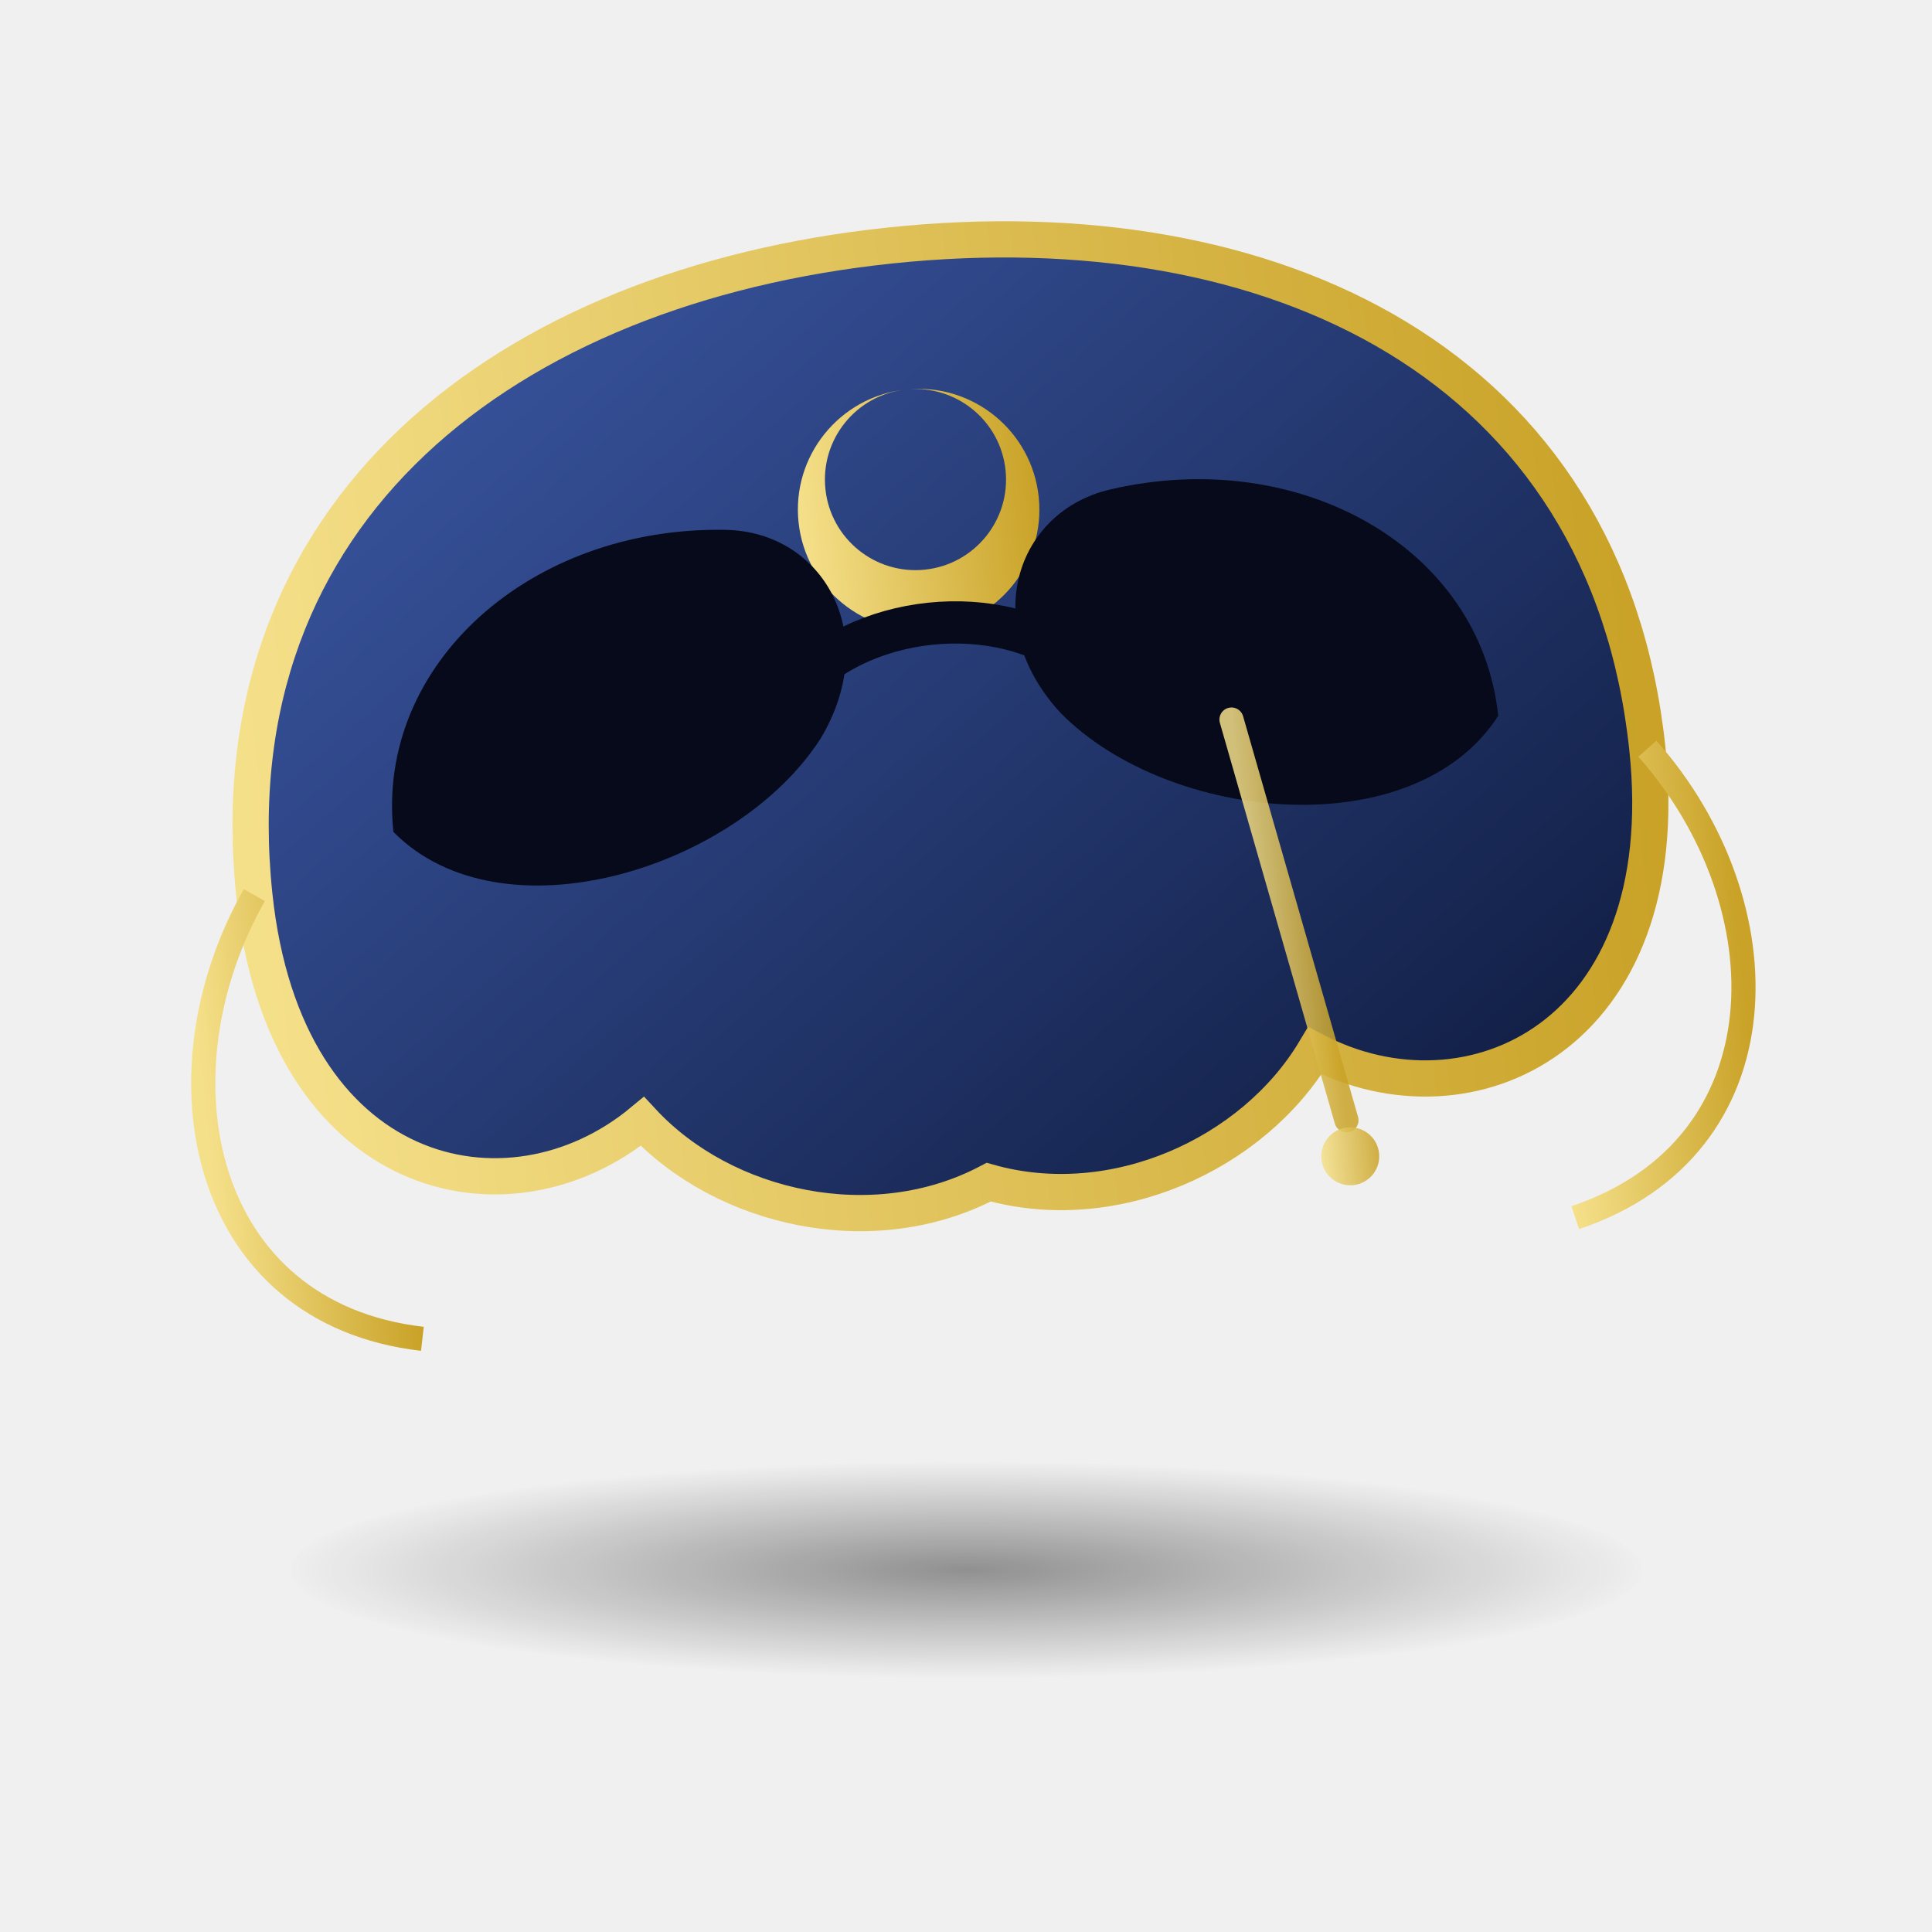
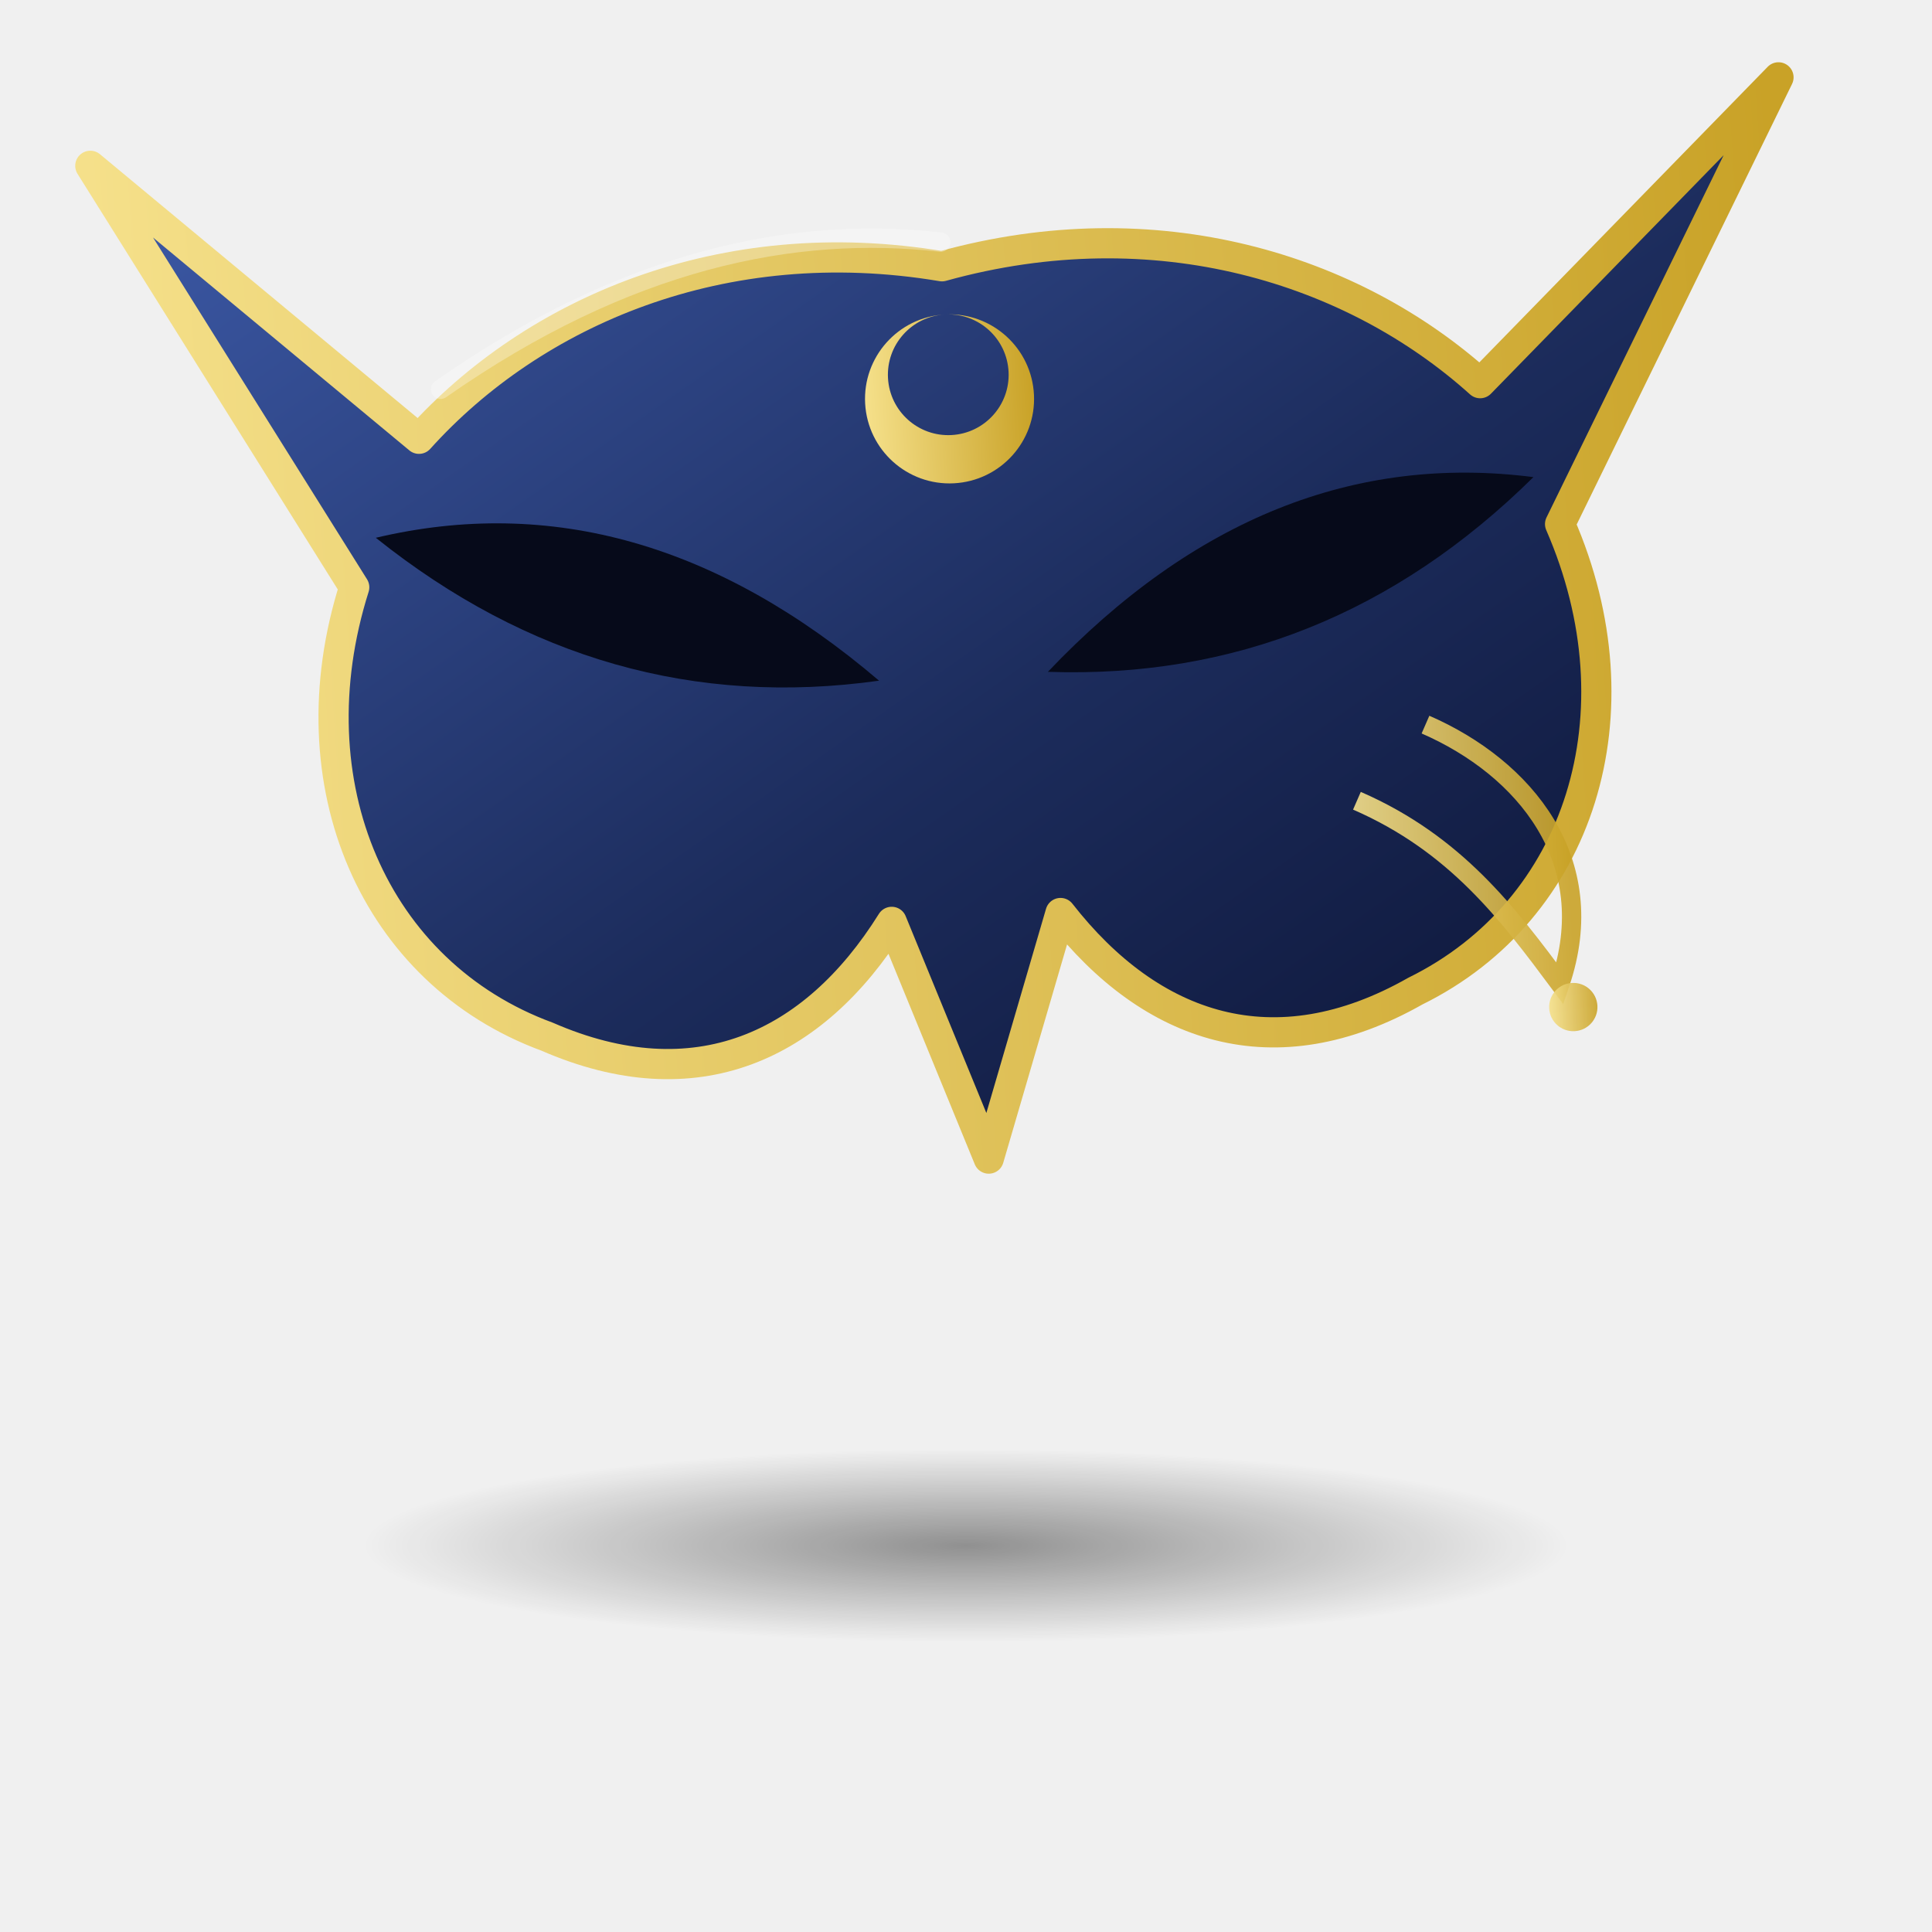
<svg xmlns="http://www.w3.org/2000/svg" viewBox="0 0 160 160" width="160" height="160">
  <defs>
    <linearGradient id="p3MaskGrad" x1="0%" y1="0%" x2="100%" y2="100%">
      <stop offset="0%" stop-color="#3d5aa8" />
-       <stop offset="100%" stop-color="#0e1a3d" />
+       <stop offset="55%" stop-color="#1c2c5c" />
+       <stop offset="100%" stop-color="#0a1130" />
    </linearGradient>
    <linearGradient id="p3Gold" x1="0%" y1="0%" x2="100%" y2="0%">
      <stop offset="0%" stop-color="#f5e08a" />
      <stop offset="100%" stop-color="#c9a227" />
    </linearGradient>
    <radialGradient id="p3Shadow" cx="50%" cy="50%" r="50%">
      <stop offset="0%" stop-color="#000000" stop-opacity="0.4" />
      <stop offset="100%" stop-color="#000000" stop-opacity="0" />
    </radialGradient>
  </defs>
-   <ellipse cx="80" cy="130" rx="56" ry="9" fill="url(#p3Shadow)" />
-   <g transform="rotate(-6 80 80)">
-     <path d="M22 68 C22 36 48 20 80 20 C112 20 138 36 138 68              C138 92 120 98 108 90 C102 98 90 102 80 98              C70 102 58 98 52 90 C40 98 22 92 22 68 Z" fill="url(#p3MaskGrad)" stroke="url(#p3Gold)" stroke-width="3" />
-     <path d="M80 32 a10 10 0 1 0 0.1 0 a7.5 7.5 0 1 1 -0.1 0 Z" fill="url(#p3Gold)" />
-     <path d="M34 64 C34 50 48 40 64 42 C72 43 76 52 70 60 C62 70 42 74 34 64 Z" fill="#060a1a" />
-     <path d="M126 64 C126 50 112 40 96 42 C88 43 84 52 90 60 C98 70 118 74 126 64 Z" fill="#060a1a" />
-     <path d="M104 62 L110 96" stroke="url(#p3Gold)" stroke-width="2" stroke-linecap="round" opacity="0.85" />
-     <circle cx="110" cy="99" r="2.4" fill="url(#p3Gold)" opacity="0.85" />
-     <path d="M68 56 C74 50 86 50 92 56" stroke="#060a1a" stroke-width="3.5" fill="none" stroke-linecap="round" />
-     <path d="M22 68 C12 82 14 102 32 106" stroke="url(#p3Gold)" stroke-width="2" fill="none" />
-     <path d="M138 68 C148 82 146 102 128 106" stroke="url(#p3Gold)" stroke-width="2" fill="none" />
-     <path d="M80 98 L80 114" stroke="url(#p3Gold)" stroke-width="2" />
+   <ellipse cx="80" cy="128" rx="50" ry="8" fill="url(#p3Shadow)" />
+   <g transform="rotate(-3 80 60)">
+     <path d="M80 22              C98 18 114 24 124 34              L150 10              L130 46              C136 62 130 78 116 84              C104 90 94 86 87 76              L80 96              L73 76              C66 86 56 90 44 84              C30 78 24 62 30 46              L10 10              L36 34              C46 24 62 18 80 22 Z" fill="url(#p3MaskGrad)" stroke="url(#p3Gold)" stroke-width="2.5" stroke-linejoin="round" />
+     <path d="M87 56 Q106 38 128 42 Q110 58 87 56 Z" fill="#060a1a" />
+     <path d="M73 56 Q54 38 32 42 Q50 58 73 56 Z" fill="#060a1a" />
+     <path d="M80 26 a7 7 0 1 0 0.1 0 a5 5 0 1 1 -0.1 0 Z" fill="url(#p3Gold)" />
+     <path d="M118 62 C 126 66 132 74 128 84 C 124 78 120 72 112 68" stroke="url(#p3Gold)" stroke-width="1.6" fill="none" opacity="0.9" />
+     <circle cx="129" cy="86" r="2" fill="url(#p3Gold)" opacity="0.9" />
+     <path d="M38 30 C54 20 68 18 80 20" stroke="#ffffff" stroke-width="1.6" fill="none" opacity="0.3" stroke-linecap="round" />
  </g>
</svg>
